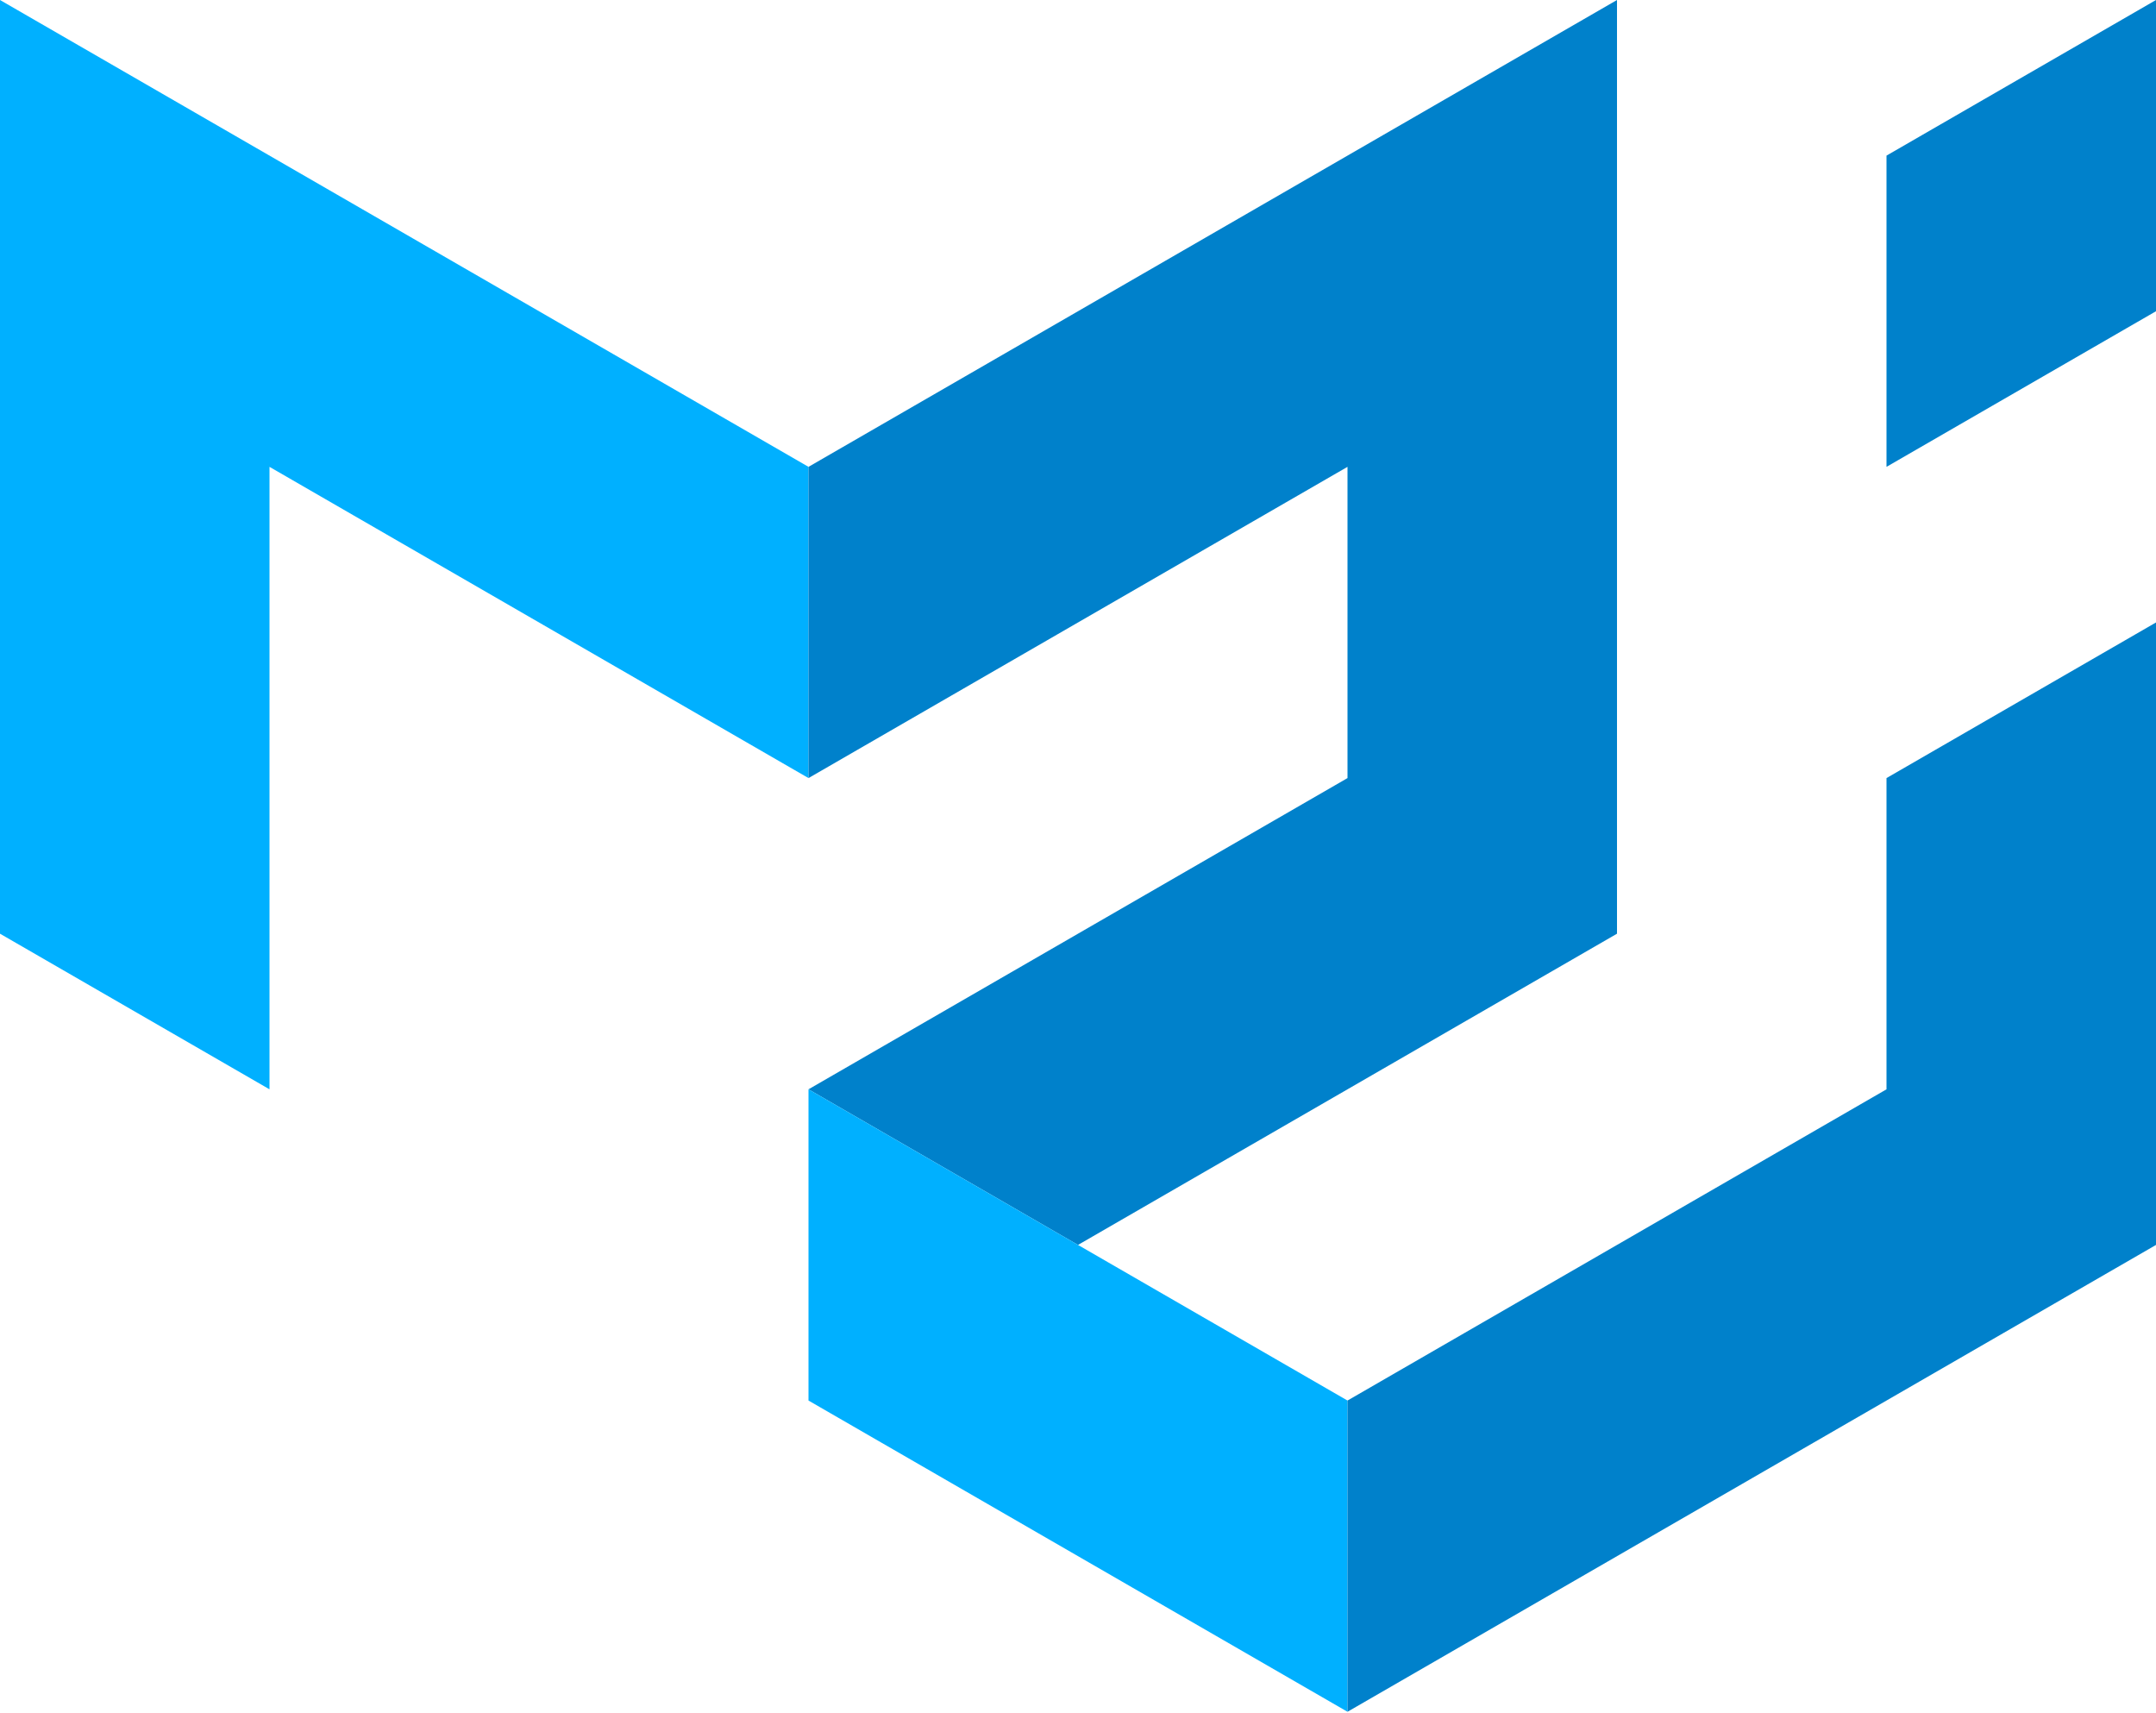
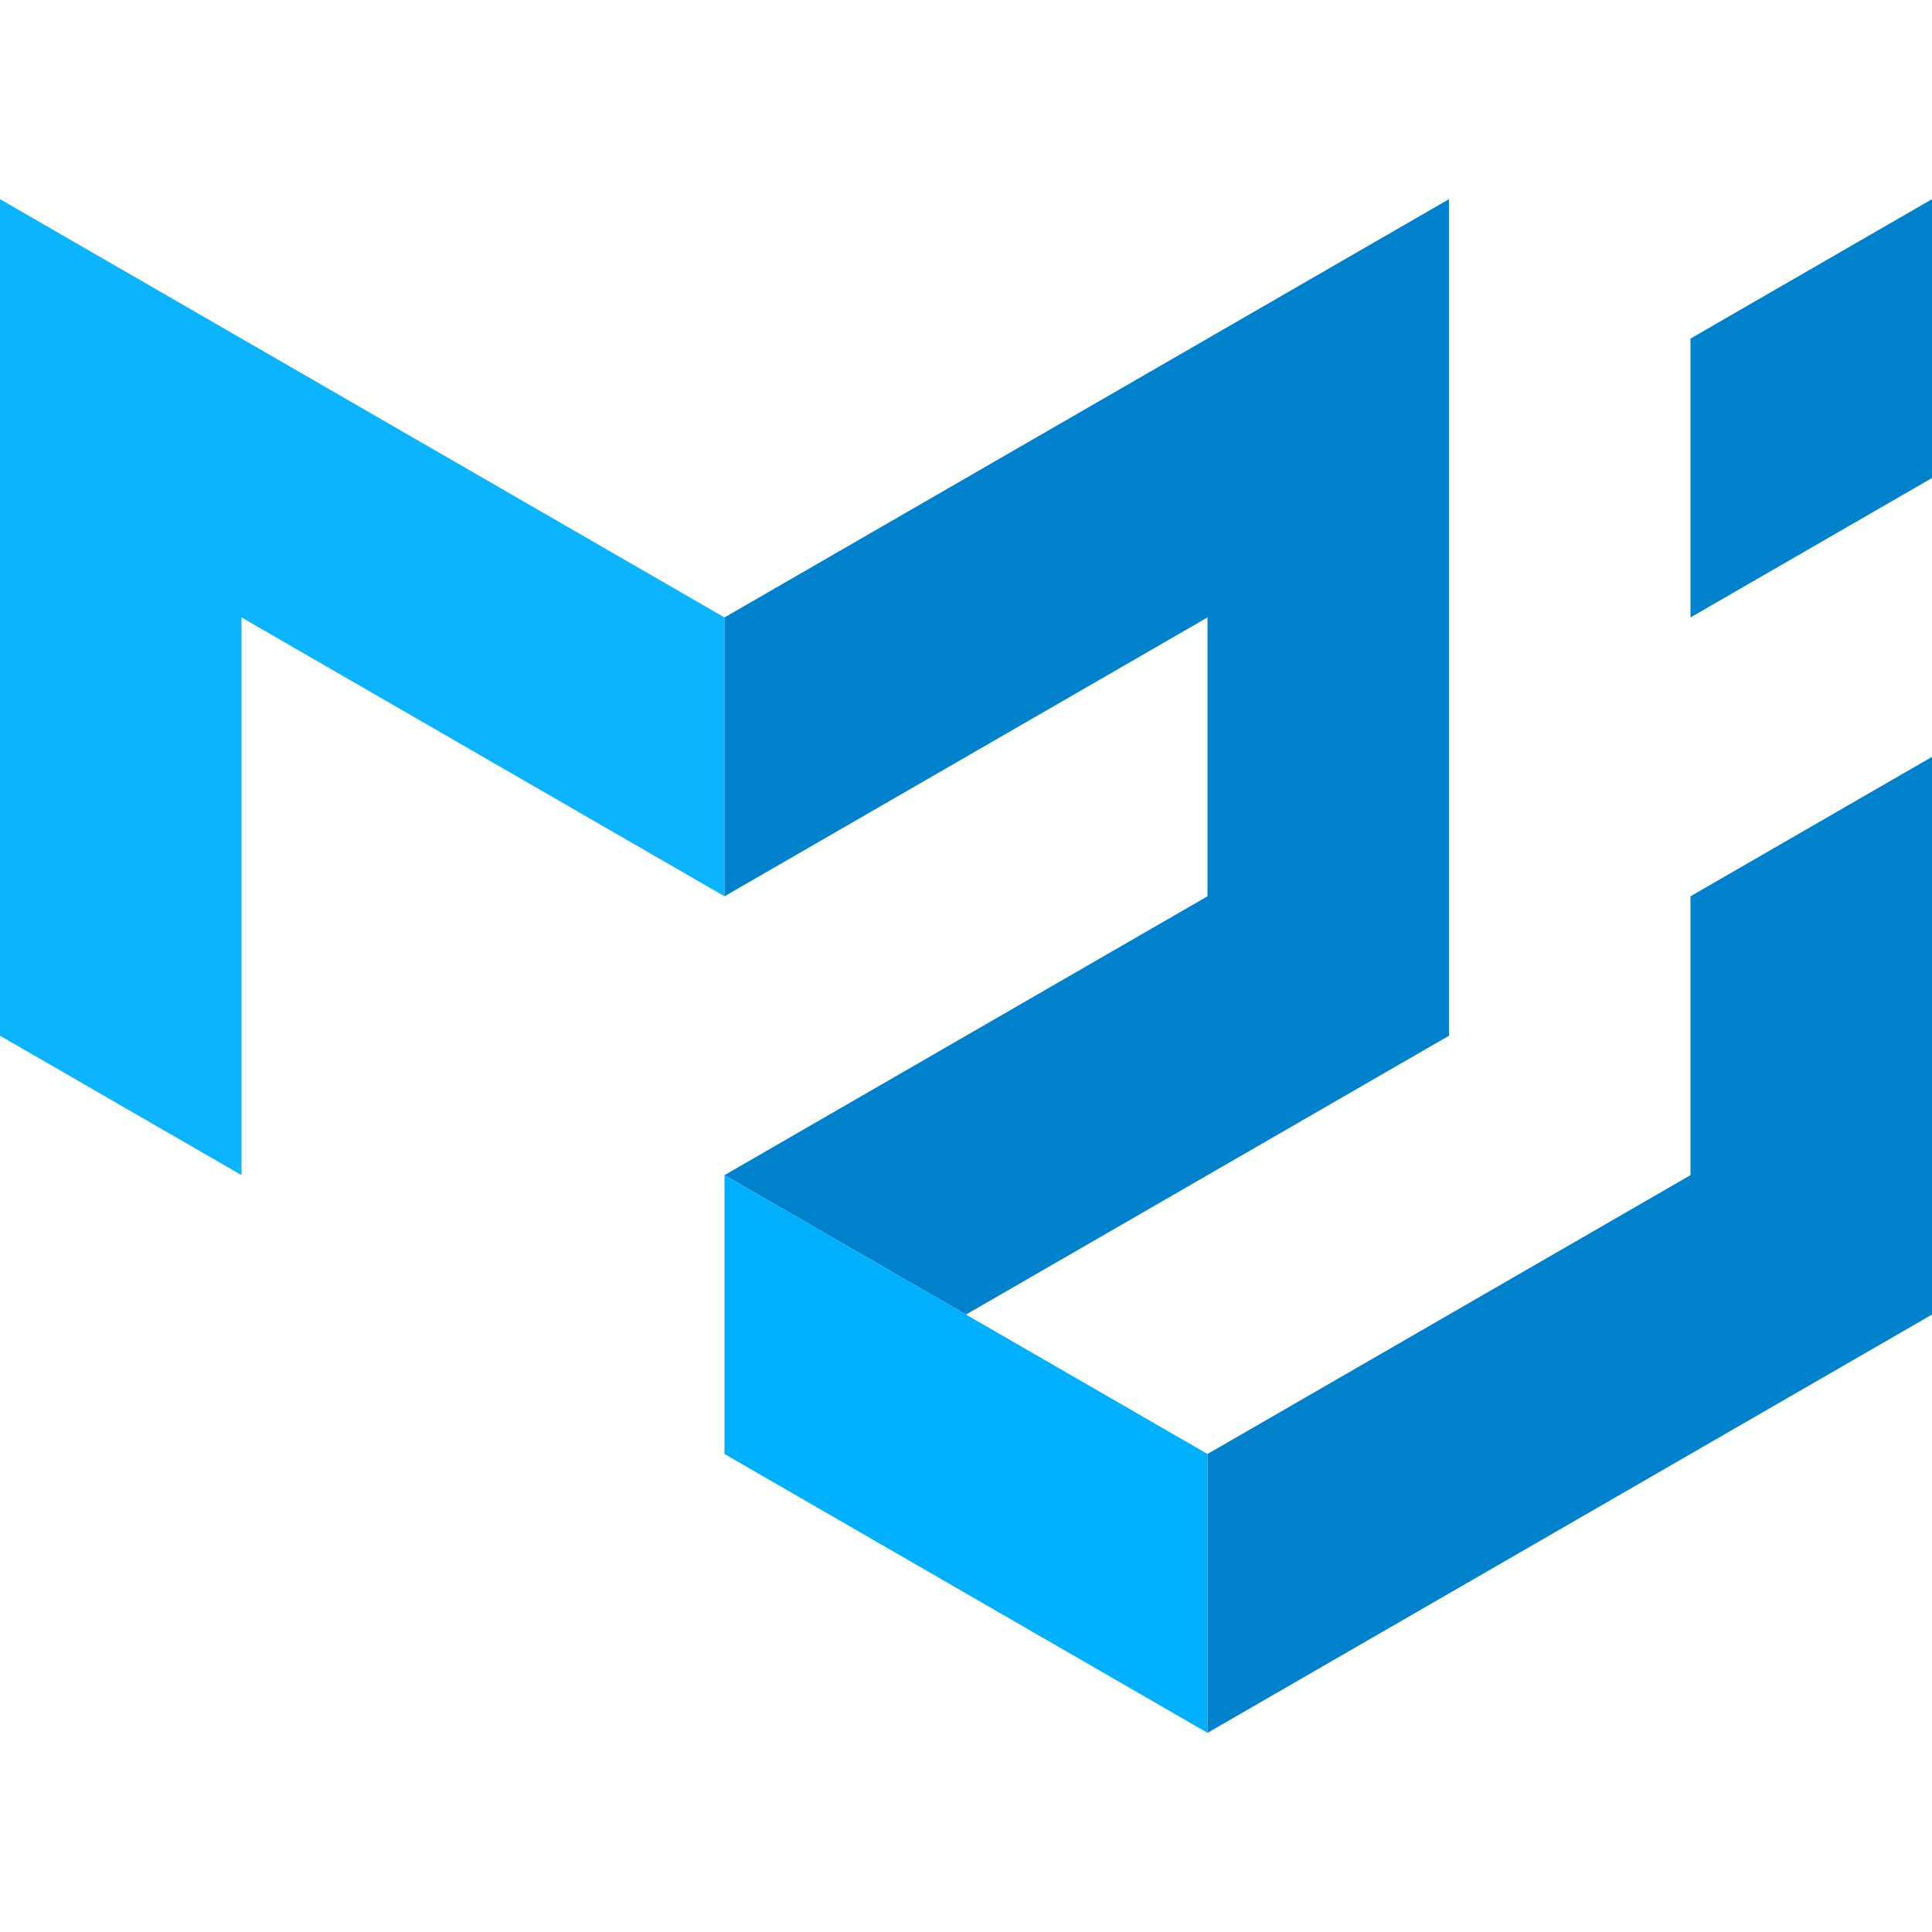
- <svg xmlns="http://www.w3.org/2000/svg" viewBox="0 0 600 476.6">
-   <path d="m0 259.8v-259.8l225 129.9v86.6l-150-86.6v173.2z" fill="#00b0ff" />
-   <path d="m225 129.9 225-129.9v259.8l-150 86.6-75-43.3 150-86.6v-86.6l-150 86.6z" fill="#0081cb" />
-   <path d="m225 303.1v86.6l150 86.6v-86.6z" fill="#00b0ff" />
-   <path d="m375 476.3 225-129.9v-173.2l-75 43.3v86.6l-150 86.6zm150-346.4v-86.6l75-43.3v86.6z" fill="#0081cb" />
+ <svg xmlns="http://www.w3.org/2000/svg" height="256" width="256" id="svg1665" version="1.1" viewBox="0 0 256 256">
+   <defs id="defs1669" />
+   <g transform="translate(0,26.38933)" id="g1677">
+     <path d="M 0,110.848 V 0 L 96,55.424 V 92.373 L 32,55.424 v 73.899 z" fill="#00b0ff" id="path1657" style="opacity:0.95;stroke-width:0.427" />
+     <path d="M 96,55.424 192,0 V 110.848 L 128,147.797 96,129.323 160,92.373 V 55.424 L 96,92.373 Z" fill="#0081cb" id="path1659" style="stroke-width:0.427" />
+     <path d="M 96,129.323 V 166.272 l 64,36.949 V 166.272 Z" fill="#00b0ff" id="path1661" style="stroke-width:0.427" />
+     <path d="m 160,203.221 96,-55.424 V 73.899 L 224,92.373 V 129.323 L 160,166.272 Z M 224,55.424 V 18.475 L 256,0 v 36.949 z" fill="#0081cb" id="path1663" style="stroke-width:0.427" />
+   </g>
</svg>
